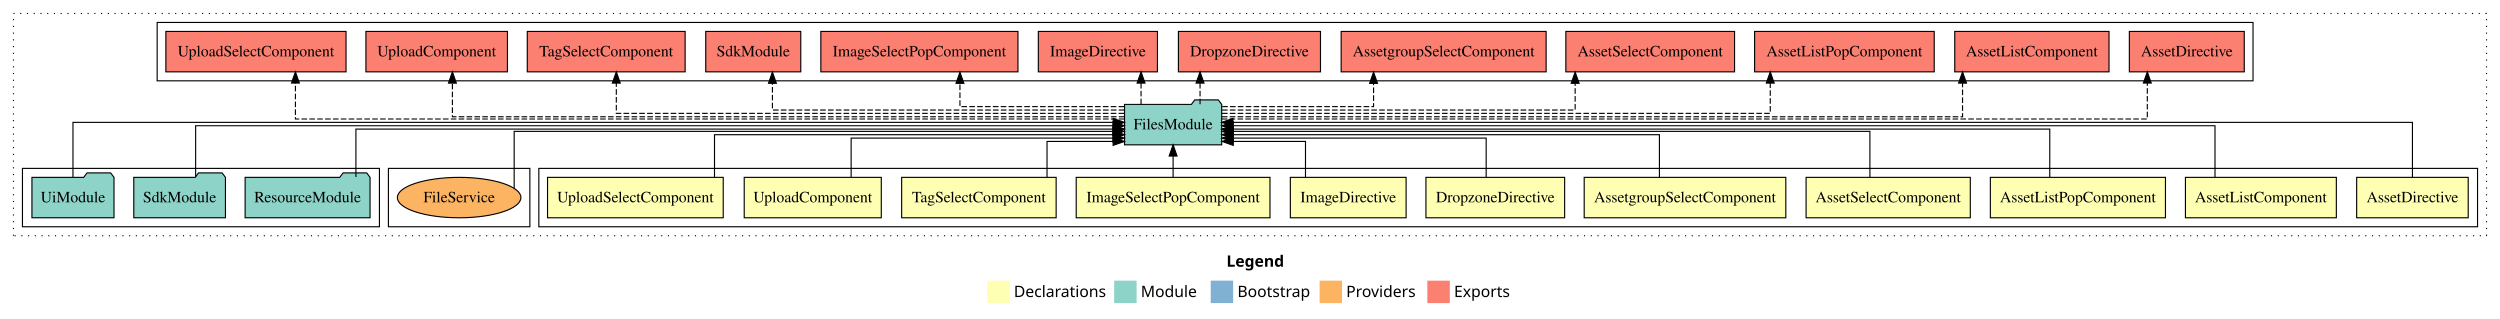
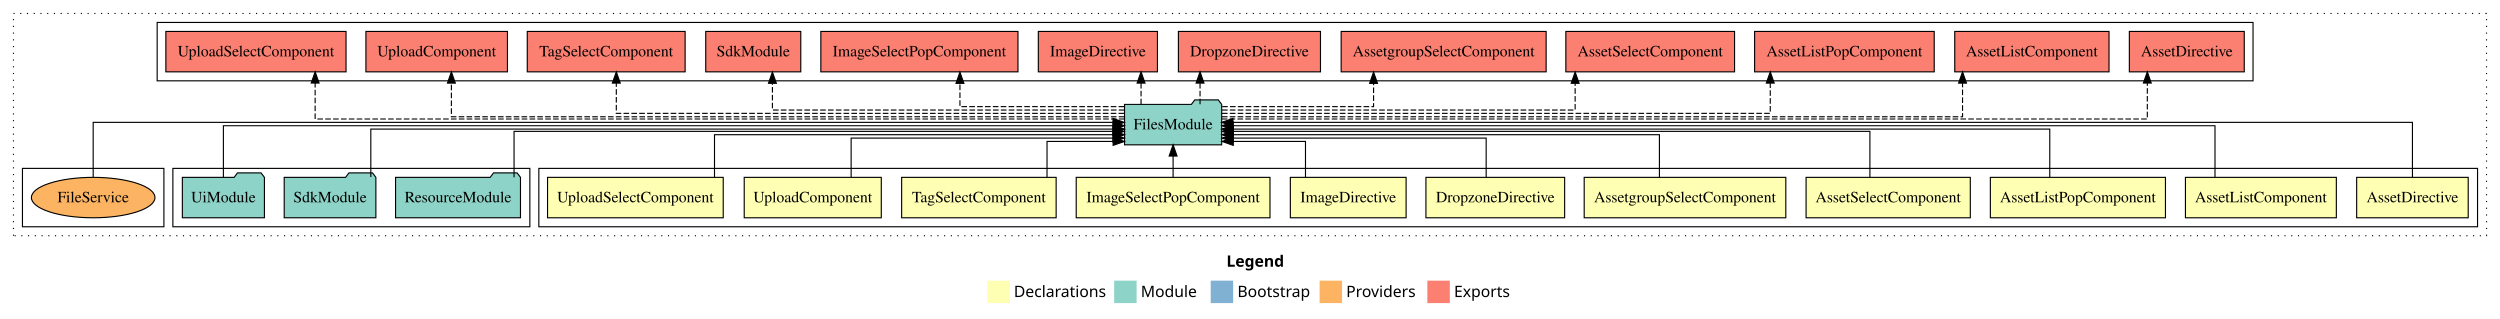
<svg xmlns="http://www.w3.org/2000/svg" width="2227pt" height="284pt" viewBox="0.00 0.00 2227.00 284.00">
  <g id="graph0" class="graph" transform="scale(1 1) rotate(0) translate(4 280)">
    <polygon fill="white" stroke="transparent" points="-4,4 -4,-280 2223,-280 2223,4 -4,4" />
    <text text-anchor="start" x="1088.51" y="-42.4" font-family="sans-serif" font-weight="bold" font-size="14.00">Legend</text>
    <polygon fill="#ffffb3" stroke="transparent" points="875.5,-10 875.5,-30 895.5,-30 895.5,-10 875.5,-10" />
    <text text-anchor="start" x="899.13" y="-15.4" font-family="sans-serif" font-size="14.00">  Declarations</text>
    <polygon fill="#8dd3c7" stroke="transparent" points="988.5,-10 988.5,-30 1008.5,-30 1008.5,-10 988.5,-10" />
    <text text-anchor="start" x="1012.23" y="-15.4" font-family="sans-serif" font-size="14.00">  Module</text>
    <polygon fill="#80b1d3" stroke="transparent" points="1074.5,-10 1074.5,-30 1094.5,-30 1094.5,-10 1074.5,-10" />
    <text text-anchor="start" x="1098.28" y="-15.4" font-family="sans-serif" font-size="14.00">  Bootstrap</text>
    <polygon fill="#fdb462" stroke="transparent" points="1171.5,-10 1171.5,-30 1191.5,-30 1191.5,-10 1171.5,-10" />
    <text text-anchor="start" x="1195.17" y="-15.4" font-family="sans-serif" font-size="14.00">  Providers</text>
    <polygon fill="#fb8072" stroke="transparent" points="1267.5,-10 1267.5,-30 1287.5,-30 1287.5,-10 1267.5,-10" />
    <text text-anchor="start" x="1291.23" y="-15.4" font-family="sans-serif" font-size="14.00">  Exports</text>
    <g id="clust1" class="cluster">
      <polygon fill="none" stroke="black" stroke-dasharray="1,5" points="8,-70 8,-268 2211,-268 2211,-70 8,-70" />
    </g>
    <g id="clust2" class="cluster">
      <polygon fill="none" stroke="black" points="476,-78 476,-130 2203,-130 2203,-78 476,-78" />
    </g>
-     <g id="clust17" class="cluster">
-       <polygon fill="none" stroke="black" points="342,-78 342,-130 468,-130 468,-78 342,-78" />
-     </g>
-     <g id="clust14" class="cluster">
-       <polygon fill="none" stroke="black" points="16,-78 16,-130 334,-130 334,-78 16,-78" />
-     </g>
    <g id="clust15" class="cluster">
      <polygon fill="none" stroke="black" points="136,-208 136,-260 2003,-260 2003,-208 136,-208" />
+     </g>
+     <g id="clust14" class="cluster">
+       <polygon fill="none" stroke="black" points="150,-78 150,-130 468,-130 468,-78 150,-78" />
+     </g>
+     <g id="clust17" class="cluster">
+       <polygon fill="none" stroke="black" points="16,-78 16,-130 142,-130 142,-78 16,-78" />
    </g>
    <g id="node1" class="node">
      <polygon fill="#ffffb3" stroke="black" points="2194.68,-122 2095.32,-122 2095.32,-86 2194.68,-86 2194.68,-122" />
      <text text-anchor="middle" x="2145" y="-99.8" font-family="Times,serif" font-size="14.00">AssetDirective</text>
    </g>
    <g id="node12" class="node">
      <polygon fill="#8dd3c7" stroke="black" points="1084.27,-187 1081.27,-191 1060.27,-191 1057.27,-187 997.73,-187 997.73,-151 1084.27,-151 1084.27,-187" />
      <text text-anchor="middle" x="1041" y="-164.8" font-family="Times,serif" font-size="14.00">FilesModule</text>
    </g>
    <g id="edge1" class="edge">
      <path fill="none" stroke="black" d="M2145,-122.31C2145,-142.15 2145,-171 2145,-171 2145,-171 1094.28,-171 1094.28,-171" />
      <polygon fill="black" stroke="black" points="1094.28,-167.5 1084.28,-171 1094.28,-174.5 1094.28,-167.5" />
    </g>
    <g id="node2" class="node">
      <polygon fill="#ffffb3" stroke="black" points="2077.21,-122 1942.79,-122 1942.79,-86 2077.21,-86 2077.21,-122" />
      <text text-anchor="middle" x="2010" y="-99.8" font-family="Times,serif" font-size="14.00">AssetListComponent</text>
    </g>
    <g id="edge2" class="edge">
      <path fill="none" stroke="black" d="M1969.12,-122.17C1969.12,-141.09 1969.12,-168 1969.12,-168 1969.12,-168 1094.52,-168 1094.52,-168" />
      <polygon fill="black" stroke="black" points="1094.52,-164.5 1084.52,-168 1094.52,-171.5 1094.52,-164.5" />
    </g>
    <g id="node3" class="node">
      <polygon fill="#ffffb3" stroke="black" points="1924.99,-122 1769.01,-122 1769.01,-86 1924.99,-86 1924.99,-122" />
      <text text-anchor="middle" x="1847" y="-99.8" font-family="Times,serif" font-size="14.00">AssetListPopComponent</text>
    </g>
    <g id="edge3" class="edge">
      <path fill="none" stroke="black" d="M1821.93,-122.3C1821.93,-140.27 1821.93,-165 1821.93,-165 1821.93,-165 1094.38,-165 1094.38,-165" />
      <polygon fill="black" stroke="black" points="1094.38,-161.5 1084.38,-165 1094.38,-168.5 1094.38,-161.5" />
    </g>
    <g id="node4" class="node">
      <polygon fill="#ffffb3" stroke="black" points="1751.14,-122 1604.86,-122 1604.86,-86 1751.14,-86 1751.14,-122" />
      <text text-anchor="middle" x="1678" y="-99.8" font-family="Times,serif" font-size="14.00">AssetSelectComponent</text>
    </g>
    <g id="edge4" class="edge">
      <path fill="none" stroke="black" d="M1661.71,-122.02C1661.71,-139.37 1661.71,-163 1661.71,-163 1661.71,-163 1094.65,-163 1094.65,-163" />
      <polygon fill="black" stroke="black" points="1094.65,-159.5 1084.65,-163 1094.65,-166.5 1094.65,-159.5" />
    </g>
    <g id="node5" class="node">
      <polygon fill="#ffffb3" stroke="black" points="1586.8,-122 1407.2,-122 1407.2,-86 1586.8,-86 1586.8,-122" />
      <text text-anchor="middle" x="1497" y="-99.8" font-family="Times,serif" font-size="14.00">AssetgroupSelectComponent</text>
    </g>
    <g id="edge5" class="edge">
      <path fill="none" stroke="black" d="M1474.21,-122.03C1474.21,-138.4 1474.21,-160 1474.21,-160 1474.21,-160 1094.52,-160 1094.52,-160" />
      <polygon fill="black" stroke="black" points="1094.52,-156.5 1084.52,-160 1094.52,-163.5 1094.52,-156.5" />
    </g>
    <g id="node6" class="node">
      <polygon fill="#ffffb3" stroke="black" points="1389.78,-122 1266.22,-122 1266.22,-86 1389.78,-86 1389.78,-122" />
      <text text-anchor="middle" x="1328" y="-99.8" font-family="Times,serif" font-size="14.00">DropzoneDirective</text>
    </g>
    <g id="edge6" class="edge">
      <path fill="none" stroke="black" d="M1319.88,-122.24C1319.88,-137.57 1319.88,-157 1319.88,-157 1319.88,-157 1094.58,-157 1094.58,-157" />
      <polygon fill="black" stroke="black" points="1094.58,-153.5 1084.58,-157 1094.58,-160.5 1094.58,-153.5" />
    </g>
    <g id="node7" class="node">
      <polygon fill="#ffffb3" stroke="black" points="1248.56,-122 1145.44,-122 1145.44,-86 1248.56,-86 1248.56,-122" />
      <text text-anchor="middle" x="1197" y="-99.8" font-family="Times,serif" font-size="14.00">ImageDirective</text>
    </g>
    <g id="edge7" class="edge">
      <path fill="none" stroke="black" d="M1158.93,-122.05C1158.93,-136.37 1158.93,-154 1158.93,-154 1158.93,-154 1094.58,-154 1094.58,-154" />
      <polygon fill="black" stroke="black" points="1094.58,-150.5 1084.58,-154 1094.58,-157.5 1094.58,-150.5" />
    </g>
    <g id="node8" class="node">
      <polygon fill="#ffffb3" stroke="black" points="1127.3,-122 954.7,-122 954.7,-86 1127.3,-86 1127.3,-122" />
      <text text-anchor="middle" x="1041" y="-99.8" font-family="Times,serif" font-size="14.00">ImageSelectPopComponent</text>
    </g>
    <g id="edge8" class="edge">
      <path fill="none" stroke="black" d="M1041,-122.11C1041,-122.11 1041,-140.99 1041,-140.99" />
      <polygon fill="black" stroke="black" points="1037.5,-140.99 1041,-150.99 1044.5,-140.99 1037.5,-140.99" />
    </g>
    <g id="node9" class="node">
      <polygon fill="#ffffb3" stroke="black" points="936.81,-122 799.19,-122 799.19,-86 936.81,-86 936.81,-122" />
      <text text-anchor="middle" x="868" y="-99.8" font-family="Times,serif" font-size="14.00">TagSelectComponent</text>
    </g>
    <g id="edge9" class="edge">
      <path fill="none" stroke="black" d="M928.69,-122.05C928.69,-136.37 928.69,-154 928.69,-154 928.69,-154 987.58,-154 987.58,-154" />
      <polygon fill="black" stroke="black" points="987.58,-157.5 997.58,-154 987.58,-150.5 987.58,-157.5" />
    </g>
    <g id="node10" class="node">
      <polygon fill="#ffffb3" stroke="black" points="781.05,-122 658.95,-122 658.95,-86 781.05,-86 781.05,-122" />
      <text text-anchor="middle" x="720" y="-99.8" font-family="Times,serif" font-size="14.00">UploadComponent</text>
    </g>
    <g id="edge10" class="edge">
      <path fill="none" stroke="black" d="M754.19,-122.24C754.19,-137.57 754.19,-157 754.19,-157 754.19,-157 987.44,-157 987.44,-157" />
      <polygon fill="black" stroke="black" points="987.44,-160.5 997.44,-157 987.44,-153.5 987.44,-160.5" />
    </g>
    <g id="node11" class="node">
      <polygon fill="#ffffb3" stroke="black" points="640.25,-122 483.75,-122 483.75,-86 640.25,-86 640.25,-122" />
      <text text-anchor="middle" x="562" y="-99.8" font-family="Times,serif" font-size="14.00">UploadSelectComponent</text>
    </g>
    <g id="edge11" class="edge">
      <path fill="none" stroke="black" d="M632.48,-122.03C632.48,-138.4 632.48,-160 632.48,-160 632.48,-160 987.67,-160 987.67,-160" />
      <polygon fill="black" stroke="black" points="987.67,-163.5 997.67,-160 987.67,-156.5 987.67,-163.5" />
    </g>
    <g id="node16" class="node">
      <polygon fill="#fb8072" stroke="black" points="1995.18,-252 1892.82,-252 1892.82,-216 1995.18,-216 1995.18,-252" />
      <text text-anchor="middle" x="1944" y="-229.8" font-family="Times,serif" font-size="14.00">AssetDirective </text>
    </g>
    <g id="edge15" class="edge">
      <path fill="none" stroke="black" stroke-dasharray="5,2" d="M1084.33,-174C1259.88,-174 1908.83,-174 1908.83,-174 1908.83,-174 1908.83,-206 1908.83,-206" />
      <polygon fill="black" stroke="black" points="1905.33,-206 1908.83,-216 1912.33,-206 1905.33,-206" />
    </g>
    <g id="node17" class="node">
      <polygon fill="#fb8072" stroke="black" points="1874.71,-252 1737.29,-252 1737.29,-216 1874.71,-216 1874.71,-252" />
      <text text-anchor="middle" x="1806" y="-229.8" font-family="Times,serif" font-size="14.00">AssetListComponent </text>
    </g>
    <g id="edge16" class="edge">
      <path fill="none" stroke="black" stroke-dasharray="5,2" d="M1084.46,-176C1237.78,-176 1744.23,-176 1744.23,-176 1744.23,-176 1744.23,-205.97 1744.23,-205.97" />
      <polygon fill="black" stroke="black" points="1740.73,-205.97 1744.23,-215.97 1747.73,-205.97 1740.73,-205.97" />
    </g>
    <g id="node18" class="node">
      <polygon fill="#fb8072" stroke="black" points="1719,-252 1559,-252 1559,-216 1719,-216 1719,-252" />
      <text text-anchor="middle" x="1639" y="-229.8" font-family="Times,serif" font-size="14.00">AssetListPopComponent </text>
    </g>
    <g id="edge17" class="edge">
      <path fill="none" stroke="black" stroke-dasharray="5,2" d="M1084.53,-179C1211.58,-179 1572.95,-179 1572.95,-179 1572.95,-179 1572.95,-205.99 1572.95,-205.99" />
      <polygon fill="black" stroke="black" points="1569.45,-205.99 1572.95,-215.99 1576.45,-205.99 1569.45,-205.99" />
    </g>
    <g id="node19" class="node">
      <polygon fill="#fb8072" stroke="black" points="1541.14,-252 1390.86,-252 1390.86,-216 1541.14,-216 1541.14,-252" />
      <text text-anchor="middle" x="1466" y="-229.8" font-family="Times,serif" font-size="14.00">AssetSelectComponent </text>
    </g>
    <g id="edge18" class="edge">
      <path fill="none" stroke="black" stroke-dasharray="5,2" d="M1084.56,-182C1180,-182 1399.14,-182 1399.14,-182 1399.14,-182 1399.14,-205.81 1399.14,-205.81" />
      <polygon fill="black" stroke="black" points="1395.64,-205.81 1399.14,-215.81 1402.64,-205.81 1395.64,-205.81" />
    </g>
    <g id="node20" class="node">
      <polygon fill="#fb8072" stroke="black" points="1373.3,-252 1190.7,-252 1190.7,-216 1373.3,-216 1373.3,-252" />
      <text text-anchor="middle" x="1282" y="-229.8" font-family="Times,serif" font-size="14.00">AssetgroupSelectComponent </text>
    </g>
    <g id="edge19" class="edge">
      <path fill="none" stroke="black" stroke-dasharray="5,2" d="M1084.68,-185C1137.55,-185 1219.57,-185 1219.57,-185 1219.57,-185 1219.57,-205.75 1219.57,-205.75" />
      <polygon fill="black" stroke="black" points="1216.07,-205.75 1219.57,-215.75 1223.07,-205.75 1216.07,-205.75" />
    </g>
    <g id="node21" class="node">
      <polygon fill="#fb8072" stroke="black" points="1172.28,-252 1045.72,-252 1045.72,-216 1172.28,-216 1172.28,-252" />
      <text text-anchor="middle" x="1109" y="-229.8" font-family="Times,serif" font-size="14.00">DropzoneDirective </text>
    </g>
    <g id="edge20" class="edge">
      <path fill="none" stroke="black" stroke-dasharray="5,2" d="M1065,-187.11C1065,-187.11 1065,-205.99 1065,-205.99" />
      <polygon fill="black" stroke="black" points="1061.5,-205.99 1065,-215.99 1068.5,-205.99 1061.5,-205.99" />
    </g>
    <g id="node22" class="node">
      <polygon fill="#fb8072" stroke="black" points="1027.06,-252 920.94,-252 920.94,-216 1027.06,-216 1027.06,-252" />
      <text text-anchor="middle" x="974" y="-229.8" font-family="Times,serif" font-size="14.00">ImageDirective </text>
    </g>
    <g id="edge21" class="edge">
      <path fill="none" stroke="black" stroke-dasharray="5,2" d="M1012.45,-187.11C1012.45,-187.11 1012.45,-205.99 1012.45,-205.99" />
      <polygon fill="black" stroke="black" points="1008.95,-205.99 1012.45,-215.99 1015.95,-205.99 1008.95,-205.99" />
    </g>
    <g id="node23" class="node">
      <polygon fill="#fb8072" stroke="black" points="902.8,-252 727.2,-252 727.2,-216 902.8,-216 902.8,-252" />
      <text text-anchor="middle" x="815" y="-229.8" font-family="Times,serif" font-size="14.00">ImageSelectPopComponent </text>
    </g>
    <g id="edge22" class="edge">
      <path fill="none" stroke="black" stroke-dasharray="5,2" d="M997.44,-185C941.38,-185 851.12,-185 851.12,-185 851.12,-185 851.12,-205.75 851.12,-205.75" />
      <polygon fill="black" stroke="black" points="847.62,-205.75 851.12,-215.75 854.62,-205.75 847.62,-205.75" />
    </g>
    <g id="node24" class="node">
      <polygon fill="#fb8072" stroke="black" points="709.33,-252 624.67,-252 624.67,-216 709.33,-216 709.33,-252" />
      <text text-anchor="middle" x="667" y="-229.8" font-family="Times,serif" font-size="14.00">SdkModule </text>
    </g>
    <g id="edge23" class="edge">
      <path fill="none" stroke="black" stroke-dasharray="5,2" d="M997.59,-182C902.47,-182 684.07,-182 684.07,-182 684.07,-182 684.07,-205.81 684.07,-205.81" />
      <polygon fill="black" stroke="black" points="680.57,-205.81 684.07,-215.81 687.57,-205.81 680.57,-205.81" />
    </g>
    <g id="node25" class="node">
      <polygon fill="#fb8072" stroke="black" points="606.31,-252 465.69,-252 465.69,-216 606.31,-216 606.31,-252" />
      <text text-anchor="middle" x="536" y="-229.8" font-family="Times,serif" font-size="14.00">TagSelectComponent </text>
    </g>
    <g id="edge24" class="edge">
      <path fill="none" stroke="black" stroke-dasharray="5,2" d="M997.42,-179C876.39,-179 545.01,-179 545.01,-179 545.01,-179 545.01,-205.99 545.01,-205.99" />
      <polygon fill="black" stroke="black" points="541.51,-205.99 545.01,-215.99 548.51,-205.99 541.51,-205.99" />
    </g>
    <g id="node26" class="node">
      <polygon fill="#fb8072" stroke="black" points="448.04,-252 321.96,-252 321.96,-216 448.04,-216 448.04,-252" />
      <text text-anchor="middle" x="385" y="-229.8" font-family="Times,serif" font-size="14.00">UploadComponent </text>
    </g>
    <g id="edge25" class="edge">
-       <path fill="none" stroke="black" stroke-dasharray="5,2" d="M997.63,-176C853.41,-176 399,-176 399,-176 399,-176 399,-205.97 399,-205.97" />
-       <polygon fill="black" stroke="black" points="395.5,-205.97 399,-215.97 402.5,-205.97 395.5,-205.97" />
+       <path fill="none" stroke="black" stroke-dasharray="5,2" d="M997.57,-176C853.15,-176 398.1,-176 398.1,-176 398.1,-176 398.1,-205.97 398.1,-205.97" />
+       <polygon fill="black" stroke="black" points="394.6,-205.97 398.1,-215.97 401.6,-205.97 394.6,-205.97" />
    </g>
    <g id="node27" class="node">
      <polygon fill="#fb8072" stroke="black" points="304.25,-252 143.75,-252 143.75,-216 304.25,-216 304.25,-252" />
      <text text-anchor="middle" x="224" y="-229.8" font-family="Times,serif" font-size="14.00">UploadSelectComponent </text>
    </g>
    <g id="edge26" class="edge">
-       <path fill="none" stroke="black" stroke-dasharray="5,2" d="M997.57,-174C833.29,-174 259.15,-174 259.15,-174 259.15,-174 259.15,-206 259.15,-206" />
-       <polygon fill="black" stroke="black" points="255.65,-206 259.15,-216 262.65,-206 255.65,-206" />
+       <path fill="none" stroke="black" stroke-dasharray="5,2" d="M997.72,-174C836.04,-174 276.73,-174 276.73,-174 276.73,-174 276.73,-206 276.73,-206" />
+       <polygon fill="black" stroke="black" points="273.23,-206 276.73,-216 280.23,-206 273.23,-206" />
    </g>
    <g id="node13" class="node">
-       <polygon fill="#8dd3c7" stroke="black" points="325.64,-122 322.64,-126 301.64,-126 298.64,-122 214.36,-122 214.36,-86 325.64,-86 325.64,-122" />
-       <text text-anchor="middle" x="270" y="-99.8" font-family="Times,serif" font-size="14.00">ResourceModule</text>
+       <polygon fill="#8dd3c7" stroke="black" points="459.64,-122 456.64,-126 435.64,-126 432.64,-122 348.36,-122 348.36,-86 459.64,-86 459.64,-122" />
+       <text text-anchor="middle" x="404" y="-99.8" font-family="Times,serif" font-size="14.00">ResourceModule</text>
    </g>
    <g id="edge12" class="edge">
-       <path fill="none" stroke="black" d="M313.05,-122.3C313.05,-140.27 313.05,-165 313.05,-165 313.05,-165 987.64,-165 987.64,-165" />
+       <path fill="none" stroke="black" d="M453.92,-122.02C453.92,-139.37 453.92,-163 453.92,-163 453.92,-163 987.35,-163 987.35,-163" />
+       <polygon fill="black" stroke="black" points="987.35,-166.5 997.35,-163 987.35,-159.5 987.35,-166.5" />
+     </g>
+     <g id="node14" class="node">
+       <polygon fill="#8dd3c7" stroke="black" points="330.83,-122 327.83,-126 306.83,-126 303.83,-122 249.17,-122 249.17,-86 330.83,-86 330.83,-122" />
+       <text text-anchor="middle" x="290" y="-99.8" font-family="Times,serif" font-size="14.00">SdkModule</text>
+     </g>
+     <g id="edge13" class="edge">
+       <path fill="none" stroke="black" d="M326.32,-122.3C326.32,-140.27 326.32,-165 326.32,-165 326.32,-165 987.64,-165 987.64,-165" />
      <polygon fill="black" stroke="black" points="987.64,-168.5 997.64,-165 987.64,-161.5 987.64,-168.5" />
    </g>
-     <g id="node14" class="node">
-       <polygon fill="#8dd3c7" stroke="black" points="196.83,-122 193.83,-126 172.83,-126 169.83,-122 115.17,-122 115.17,-86 196.83,-86 196.83,-122" />
-       <text text-anchor="middle" x="156" y="-99.8" font-family="Times,serif" font-size="14.00">SdkModule</text>
-     </g>
-     <g id="edge13" class="edge">
-       <path fill="none" stroke="black" d="M170.27,-122.17C170.27,-141.09 170.27,-168 170.27,-168 170.27,-168 987.52,-168 987.52,-168" />
-       <polygon fill="black" stroke="black" points="987.52,-171.5 997.52,-168 987.52,-164.5 987.52,-171.5" />
-     </g>
    <g id="node15" class="node">
-       <polygon fill="#8dd3c7" stroke="black" points="97.55,-122 94.55,-126 73.55,-126 70.55,-122 24.45,-122 24.45,-86 97.55,-86 97.55,-122" />
-       <text text-anchor="middle" x="61" y="-99.8" font-family="Times,serif" font-size="14.00">UiModule</text>
+       <polygon fill="#8dd3c7" stroke="black" points="231.55,-122 228.55,-126 207.55,-126 204.55,-122 158.45,-122 158.45,-86 231.55,-86 231.55,-122" />
+       <text text-anchor="middle" x="195" y="-99.8" font-family="Times,serif" font-size="14.00">UiModule</text>
    </g>
    <g id="edge14" class="edge">
-       <path fill="none" stroke="black" d="M61,-122.31C61,-142.15 61,-171 61,-171 61,-171 987.63,-171 987.63,-171" />
-       <polygon fill="black" stroke="black" points="987.63,-174.5 997.63,-171 987.63,-167.5 987.63,-174.5" />
+       <path fill="none" stroke="black" d="M195,-122.17C195,-141.09 195,-168 195,-168 195,-168 987.59,-168 987.59,-168" />
+       <polygon fill="black" stroke="black" points="987.59,-171.5 997.59,-168 987.59,-164.5 987.59,-171.5" />
    </g>
    <g id="node28" class="node">
-       <ellipse fill="#fdb462" stroke="black" cx="405" cy="-104" rx="55.03" ry="18" />
-       <text text-anchor="middle" x="405" y="-99.8" font-family="Times,serif" font-size="14.00">FileService</text>
+       <ellipse fill="#fdb462" stroke="black" cx="79" cy="-104" rx="55.03" ry="18" />
+       <text text-anchor="middle" x="79" y="-99.8" font-family="Times,serif" font-size="14.00">FileService</text>
    </g>
    <g id="edge27" class="edge">
-       <path fill="none" stroke="black" d="M454.02,-112.2C454.02,-128.42 454.02,-163 454.02,-163 454.02,-163 987.36,-163 987.36,-163" />
-       <polygon fill="black" stroke="black" points="987.36,-166.5 997.36,-163 987.36,-159.5 987.36,-166.5" />
+       <path fill="none" stroke="black" d="M79,-122.31C79,-142.15 79,-171 79,-171 79,-171 987.48,-171 987.48,-171" />
+       <polygon fill="black" stroke="black" points="987.48,-174.5 997.48,-171 987.48,-167.5 987.48,-174.5" />
    </g>
  </g>
</svg>
